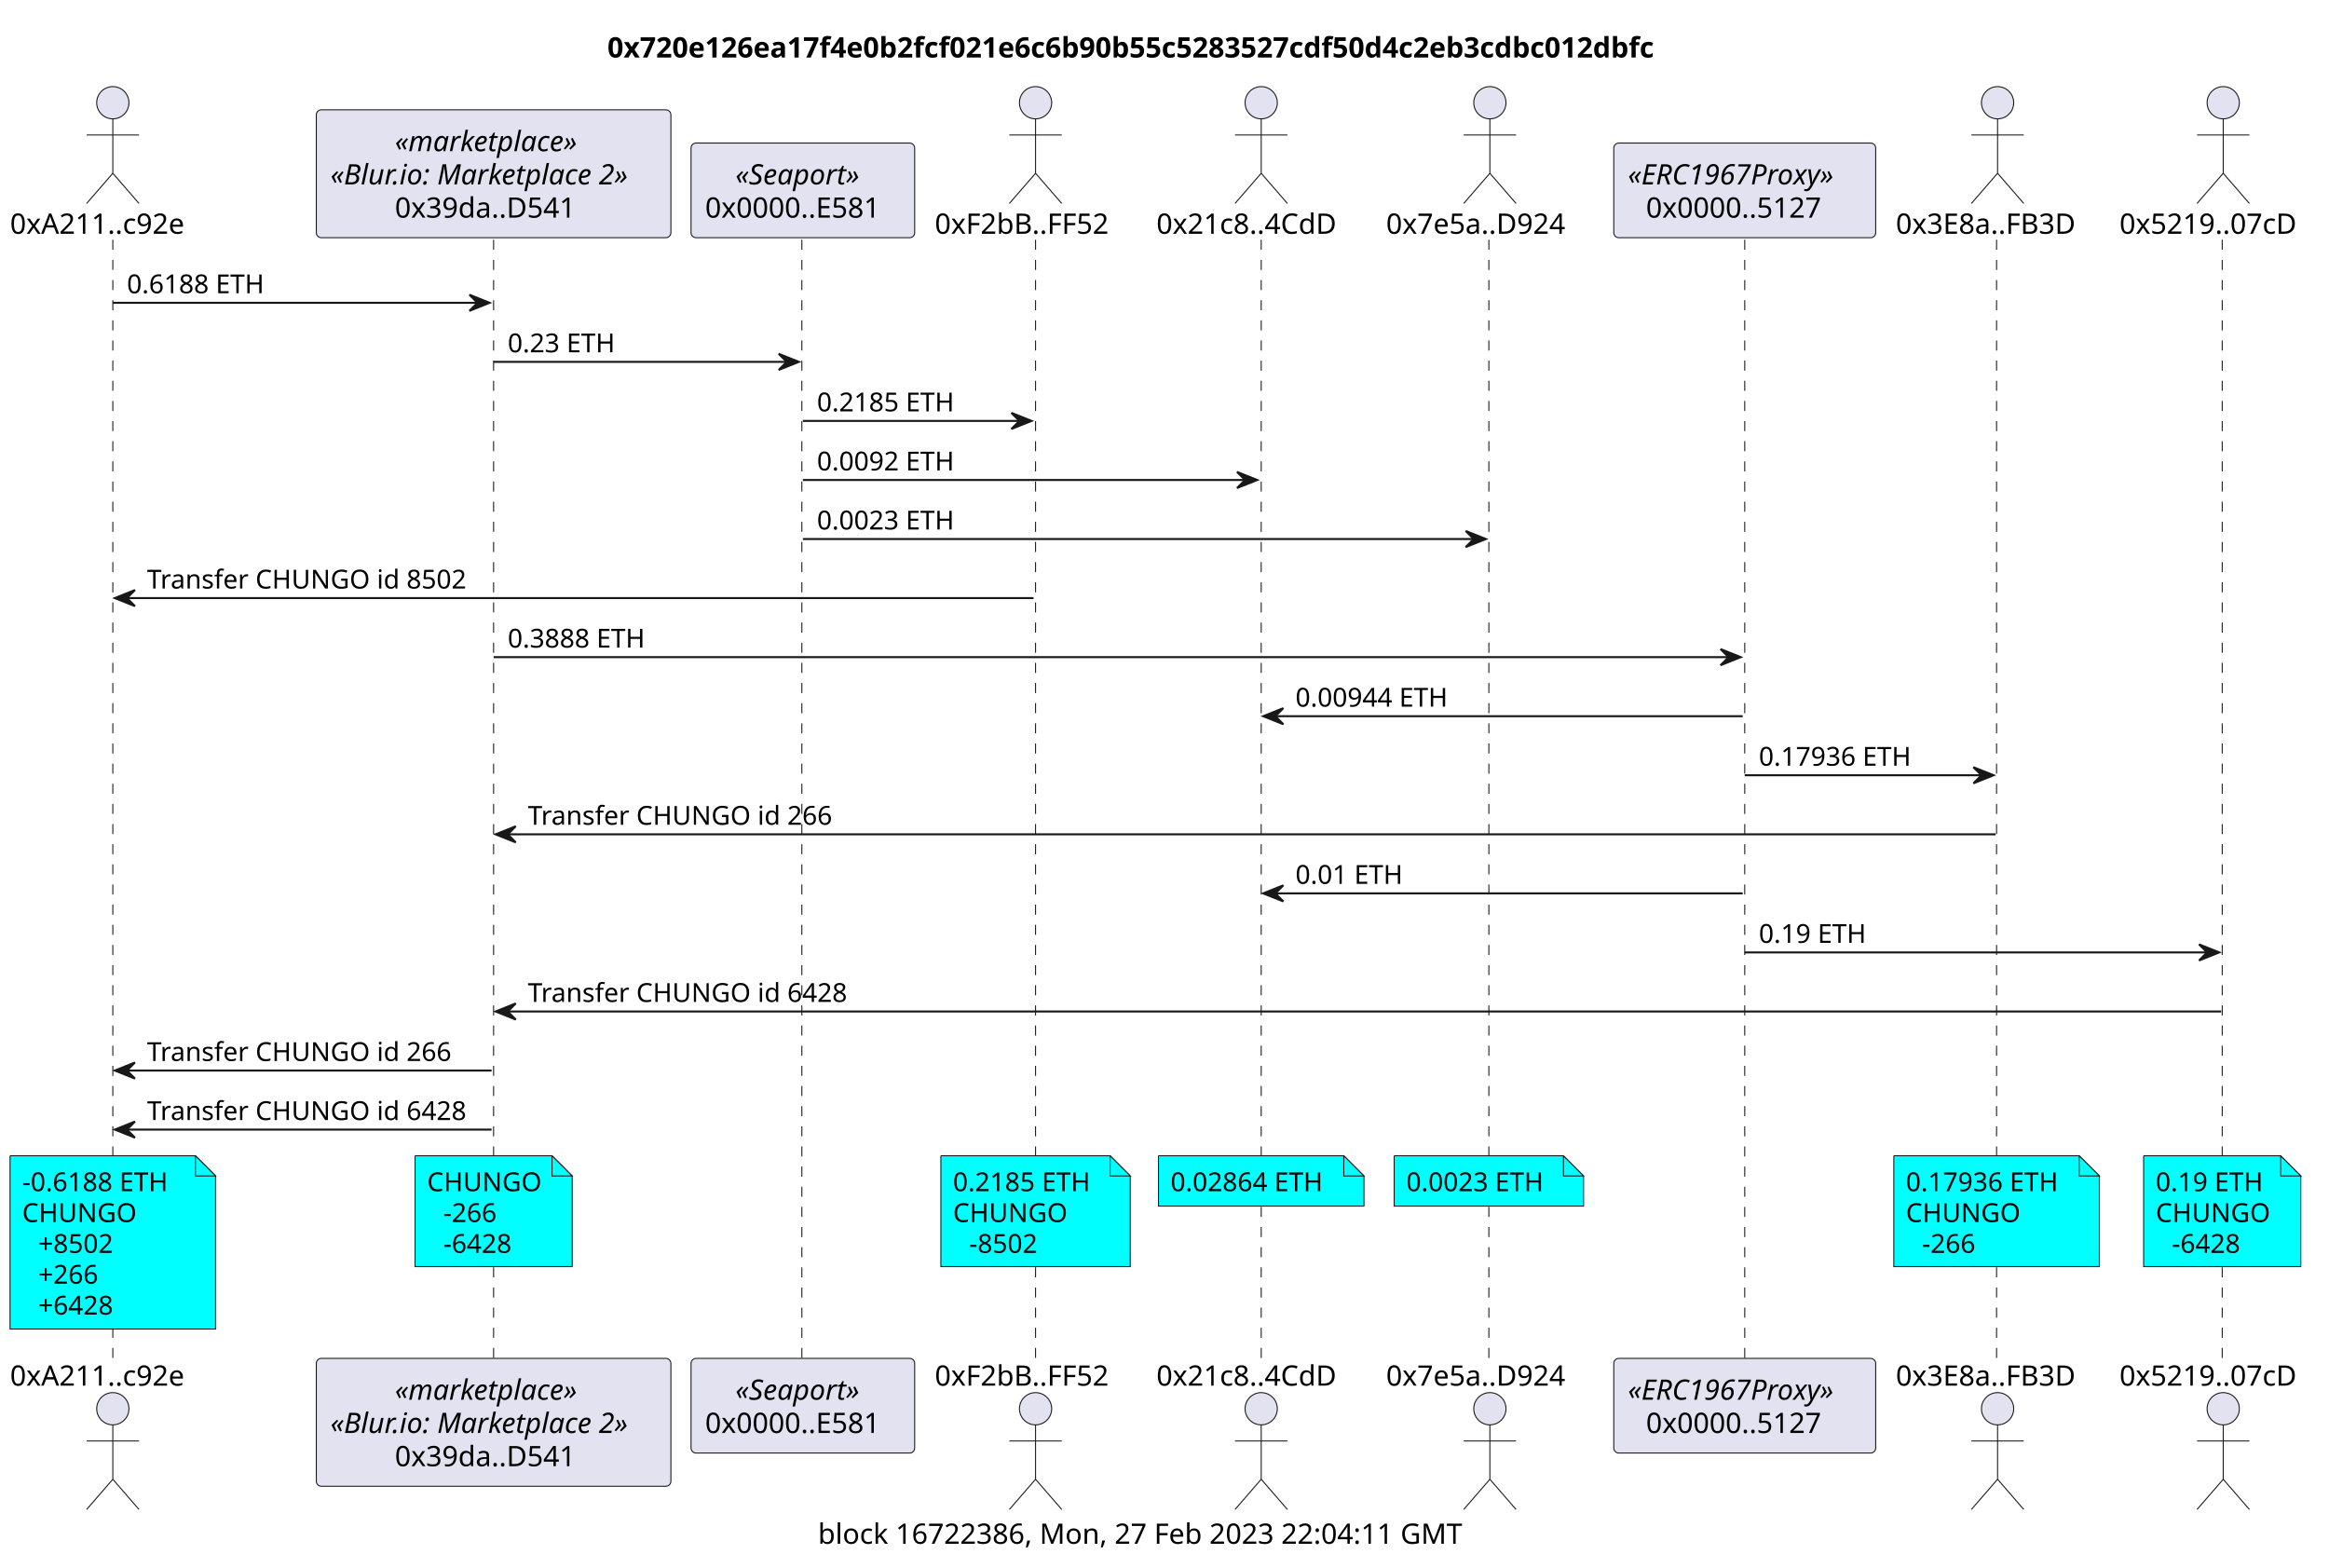
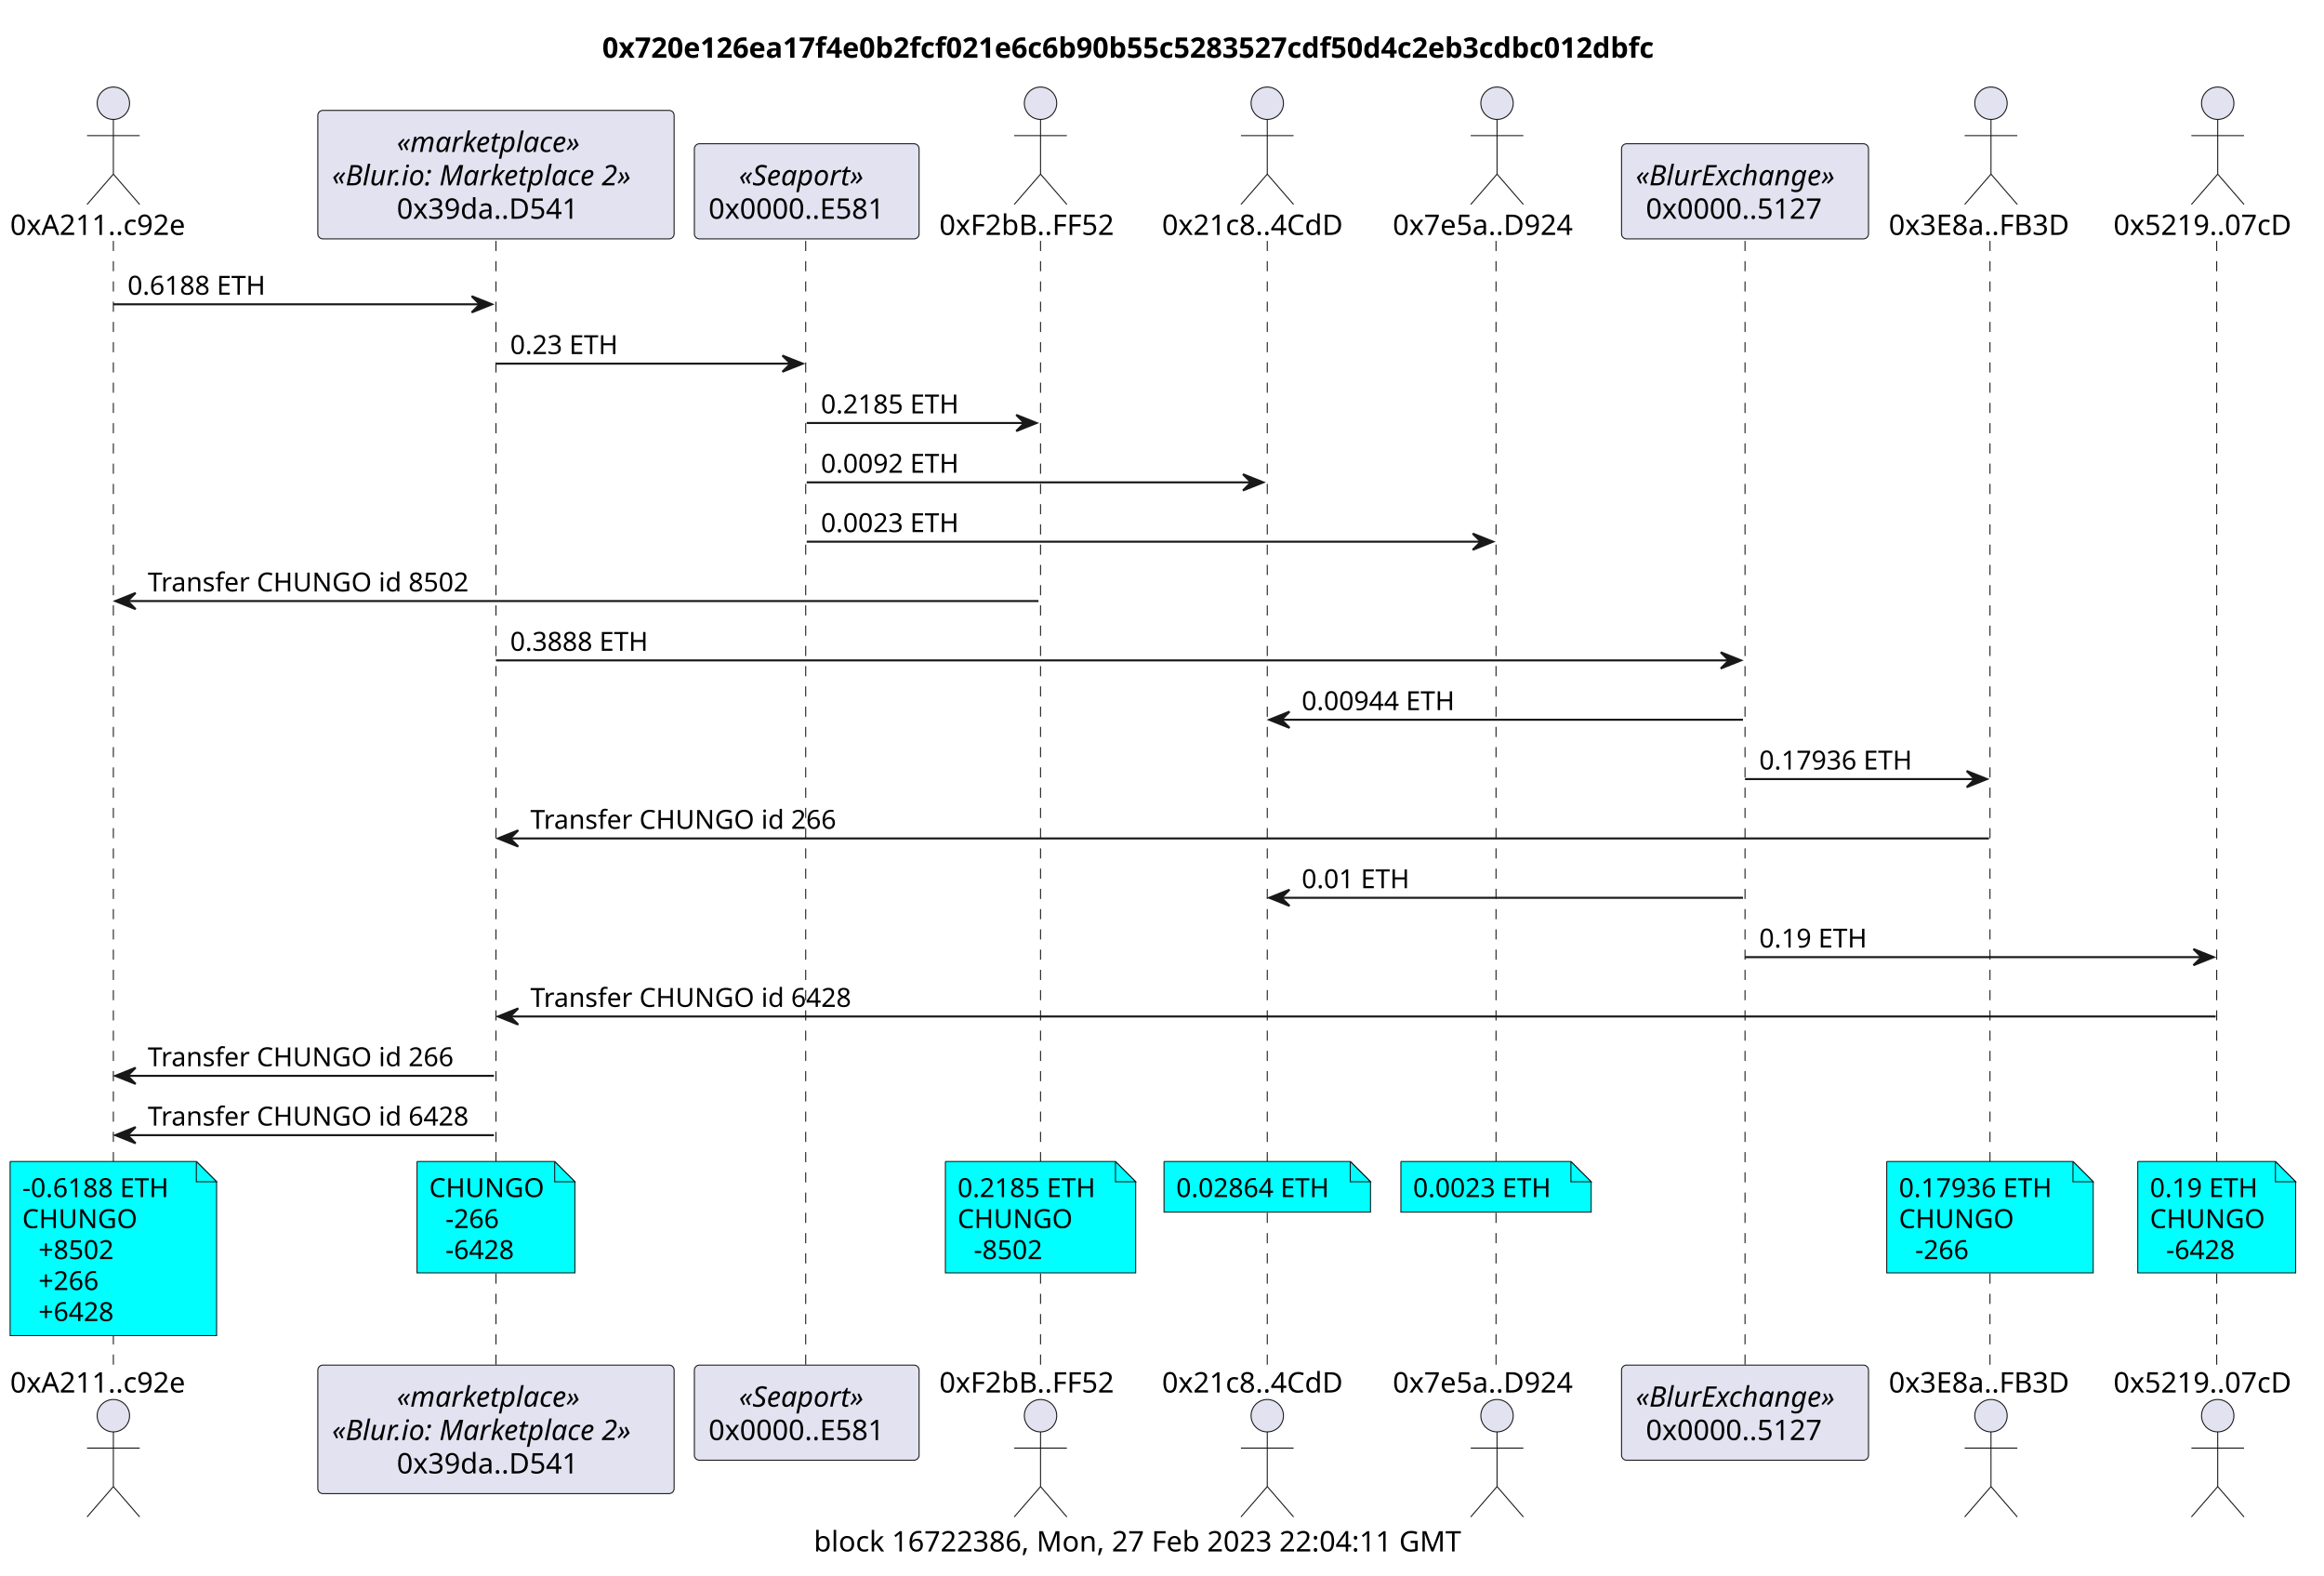
- <svg xmlns="http://www.w3.org/2000/svg" contentStyleType="text/css" height="778px" preserveAspectRatio="none" style="width:1156px;height:778px;background:#FFFFFF;" version="1.1" viewBox="0 0 1156 778" width="1156px" zoomAndPan="magnify">
+ <svg xmlns="http://www.w3.org/2000/svg" contentStyleType="text/css" height="778px" preserveAspectRatio="none" style="width:1148px;height:778px;background:#FFFFFF;" version="1.1" viewBox="0 0 1148 778" width="1148px" zoomAndPan="magnify">
  <defs />
  <g>
-     <text fill="#000000" font-family="sans-serif" font-size="14" font-weight="bold" lengthAdjust="spacing" textLength="556" x="301.5" y="28.535">0x720e126ea17f4e0b2fcf021e6c6b90b55c5283527cdf50d4c2eb3cdbc012dbfc</text>
-     <text fill="#000000" font-family="sans-serif" font-size="14" lengthAdjust="spacing" textLength="347" x="406" y="766.211">block 16722386, Mon, 27 Feb 2023 22:04:11 GMT</text>
+     <text fill="#000000" font-family="sans-serif" font-size="14" font-weight="bold" lengthAdjust="spacing" textLength="556" x="297.5" y="28.535">0x720e126ea17f4e0b2fcf021e6c6b90b55c5283527cdf50d4c2eb3cdbc012dbfc</text>
+     <text fill="#000000" font-family="sans-serif" font-size="14" lengthAdjust="spacing" textLength="347" x="402" y="766.211">block 16722386, Mon, 27 Feb 2023 22:04:11 GMT</text>
    <line style="stroke:#181818;stroke-width:0.5;stroke-dasharray:5.0,5.0;" x1="56" x2="56" y1="118.977" y2="675.188" />
    <line style="stroke:#181818;stroke-width:0.5;stroke-dasharray:5.0,5.0;" x1="245" x2="245" y1="118.977" y2="675.188" />
    <line style="stroke:#181818;stroke-width:0.5;stroke-dasharray:5.0,5.0;" x1="398" x2="398" y1="118.977" y2="675.188" />
    <line style="stroke:#181818;stroke-width:0.5;stroke-dasharray:5.0,5.0;" x1="514" x2="514" y1="118.977" y2="675.188" />
    <line style="stroke:#181818;stroke-width:0.5;stroke-dasharray:5.0,5.0;" x1="626" x2="626" y1="118.977" y2="675.188" />
    <line style="stroke:#181818;stroke-width:0.5;stroke-dasharray:5.0,5.0;" x1="739" x2="739" y1="118.977" y2="675.188" />
-     <line style="stroke:#181818;stroke-width:0.5;stroke-dasharray:5.0,5.0;" x1="866" x2="866" y1="118.977" y2="675.188" />
-     <line style="stroke:#181818;stroke-width:0.5;stroke-dasharray:5.0,5.0;" x1="991" x2="991" y1="118.977" y2="675.188" />
-     <line style="stroke:#181818;stroke-width:0.5;stroke-dasharray:5.0,5.0;" x1="1103" x2="1103" y1="118.977" y2="675.188" />
+     <line style="stroke:#181818;stroke-width:0.5;stroke-dasharray:5.0,5.0;" x1="862" x2="862" y1="118.977" y2="675.188" />
+     <line style="stroke:#181818;stroke-width:0.5;stroke-dasharray:5.0,5.0;" x1="983" x2="983" y1="118.977" y2="675.188" />
+     <line style="stroke:#181818;stroke-width:0.5;stroke-dasharray:5.0,5.0;" x1="1095" x2="1095" y1="118.977" y2="675.188" />
    <text fill="#000000" font-family="sans-serif" font-size="14" lengthAdjust="spacing" textLength="96" x="5" y="116.023">0xA211..c92e</text>
    <ellipse cx="56" cy="50.988" fill="#E2E2F0" rx="8" ry="8" style="stroke:#181818;stroke-width:0.5;" />
    <path d="M56,58.988 L56,85.988 M43,66.988 L69,66.988 M56,85.988 L43,100.988 M56,85.988 L69,100.988 " fill="none" style="stroke:#181818;stroke-width:0.5;" />
    <text fill="#000000" font-family="sans-serif" font-size="14" lengthAdjust="spacing" textLength="96" x="5" y="687.723">0xA211..c92e</text>
    <ellipse cx="56" cy="699.176" fill="#E2E2F0" rx="8" ry="8" style="stroke:#181818;stroke-width:0.5;" />
    <path d="M56,707.176 L56,734.176 M43,715.176 L69,715.176 M56,734.176 L43,749.176 M56,734.176 L69,749.176 " fill="none" style="stroke:#181818;stroke-width:0.5;" />
    <rect fill="#E2E2F0" height="63.465" rx="2.5" ry="2.5" style="stroke:#181818;stroke-width:0.5;" width="176" x="157" y="54.512" />
    <text fill="#000000" font-family="sans-serif" font-size="14" font-style="italic" lengthAdjust="spacing" textLength="98" x="196" y="75.047">«marketplace»</text>
    <text fill="#000000" font-family="sans-serif" font-size="14" font-style="italic" lengthAdjust="spacing" textLength="162" x="164" y="91.535">«Blur.io: Marketplace 2»</text>
    <text fill="#000000" font-family="sans-serif" font-size="14" lengthAdjust="spacing" textLength="98" x="196" y="108.023">0x39da..D541</text>
    <rect fill="#E2E2F0" height="63.465" rx="2.5" ry="2.5" style="stroke:#181818;stroke-width:0.5;" width="176" x="157" y="674.188" />
    <text fill="#000000" font-family="sans-serif" font-size="14" font-style="italic" lengthAdjust="spacing" textLength="98" x="196" y="694.723">«marketplace»</text>
    <text fill="#000000" font-family="sans-serif" font-size="14" font-style="italic" lengthAdjust="spacing" textLength="162" x="164" y="711.211">«Blur.io: Marketplace 2»</text>
    <text fill="#000000" font-family="sans-serif" font-size="14" lengthAdjust="spacing" textLength="98" x="196" y="727.699">0x39da..D541</text>
    <rect fill="#E2E2F0" height="46.977" rx="2.5" ry="2.5" style="stroke:#181818;stroke-width:0.5;" width="111" x="343" y="71" />
    <text fill="#000000" font-family="sans-serif" font-size="14" font-style="italic" lengthAdjust="spacing" textLength="67" x="365" y="91.535">«Seaport»</text>
    <text fill="#000000" font-family="sans-serif" font-size="14" lengthAdjust="spacing" textLength="97" x="350" y="108.023">0x0000..E581</text>
    <rect fill="#E2E2F0" height="46.977" rx="2.5" ry="2.5" style="stroke:#181818;stroke-width:0.5;" width="111" x="343" y="674.188" />
    <text fill="#000000" font-family="sans-serif" font-size="14" font-style="italic" lengthAdjust="spacing" textLength="67" x="365" y="694.723">«Seaport»</text>
    <text fill="#000000" font-family="sans-serif" font-size="14" lengthAdjust="spacing" textLength="97" x="350" y="711.211">0x0000..E581</text>
    <text fill="#000000" font-family="sans-serif" font-size="14" lengthAdjust="spacing" textLength="94" x="464" y="116.023">0xF2bB..FF52</text>
    <ellipse cx="514" cy="50.988" fill="#E2E2F0" rx="8" ry="8" style="stroke:#181818;stroke-width:0.5;" />
    <path d="M514,58.988 L514,85.988 M501,66.988 L527,66.988 M514,85.988 L501,100.988 M514,85.988 L527,100.988 " fill="none" style="stroke:#181818;stroke-width:0.5;" />
    <text fill="#000000" font-family="sans-serif" font-size="14" lengthAdjust="spacing" textLength="94" x="464" y="687.723">0xF2bB..FF52</text>
    <ellipse cx="514" cy="699.176" fill="#E2E2F0" rx="8" ry="8" style="stroke:#181818;stroke-width:0.5;" />
    <path d="M514,707.176 L514,734.176 M501,715.176 L527,715.176 M514,734.176 L501,749.176 M514,734.176 L527,749.176 " fill="none" style="stroke:#181818;stroke-width:0.5;" />
    <text fill="#000000" font-family="sans-serif" font-size="14" lengthAdjust="spacing" textLength="98" x="574" y="116.023">0x21c8..4CdD</text>
    <ellipse cx="626" cy="50.988" fill="#E2E2F0" rx="8" ry="8" style="stroke:#181818;stroke-width:0.5;" />
    <path d="M626,58.988 L626,85.988 M613,66.988 L639,66.988 M626,85.988 L613,100.988 M626,85.988 L639,100.988 " fill="none" style="stroke:#181818;stroke-width:0.5;" />
    <text fill="#000000" font-family="sans-serif" font-size="14" lengthAdjust="spacing" textLength="98" x="574" y="687.723">0x21c8..4CdD</text>
    <ellipse cx="626" cy="699.176" fill="#E2E2F0" rx="8" ry="8" style="stroke:#181818;stroke-width:0.5;" />
    <path d="M626,707.176 L626,734.176 M613,715.176 L639,715.176 M626,734.176 L613,749.176 M626,734.176 L639,749.176 " fill="none" style="stroke:#181818;stroke-width:0.5;" />
    <text fill="#000000" font-family="sans-serif" font-size="14" lengthAdjust="spacing" textLength="97" x="688" y="116.023">0x7e5a..D924</text>
    <ellipse cx="739.5" cy="50.988" fill="#E2E2F0" rx="8" ry="8" style="stroke:#181818;stroke-width:0.5;" />
    <path d="M739.5,58.988 L739.5,85.988 M726.5,66.988 L752.5,66.988 M739.5,85.988 L726.5,100.988 M739.5,85.988 L752.5,100.988 " fill="none" style="stroke:#181818;stroke-width:0.5;" />
    <text fill="#000000" font-family="sans-serif" font-size="14" lengthAdjust="spacing" textLength="97" x="688" y="687.723">0x7e5a..D924</text>
    <ellipse cx="739.5" cy="699.176" fill="#E2E2F0" rx="8" ry="8" style="stroke:#181818;stroke-width:0.5;" />
    <path d="M739.5,707.176 L739.5,734.176 M726.5,715.176 L752.5,715.176 M739.5,734.176 L726.5,749.176 M739.5,734.176 L752.5,749.176 " fill="none" style="stroke:#181818;stroke-width:0.5;" />
-     <rect fill="#E2E2F0" height="46.977" rx="2.5" ry="2.5" style="stroke:#181818;stroke-width:0.5;" width="130" x="801" y="71" />
-     <text fill="#000000" font-family="sans-serif" font-size="14" font-style="italic" lengthAdjust="spacing" textLength="116" x="808" y="91.535">«ERC1967Proxy»</text>
-     <text fill="#000000" font-family="sans-serif" font-size="14" lengthAdjust="spacing" textLength="98" x="817" y="108.023">0x0000..5127</text>
-     <rect fill="#E2E2F0" height="46.977" rx="2.5" ry="2.5" style="stroke:#181818;stroke-width:0.5;" width="130" x="801" y="674.188" />
-     <text fill="#000000" font-family="sans-serif" font-size="14" font-style="italic" lengthAdjust="spacing" textLength="116" x="808" y="694.723">«ERC1967Proxy»</text>
-     <text fill="#000000" font-family="sans-serif" font-size="14" lengthAdjust="spacing" textLength="98" x="817" y="711.211">0x0000..5127</text>
-     <text fill="#000000" font-family="sans-serif" font-size="14" lengthAdjust="spacing" textLength="95" x="941" y="116.023">0x3E8a..FB3D</text>
-     <ellipse cx="991.5" cy="50.988" fill="#E2E2F0" rx="8" ry="8" style="stroke:#181818;stroke-width:0.5;" />
-     <path d="M991.5,58.988 L991.5,85.988 M978.5,66.988 L1004.5,66.988 M991.5,85.988 L978.5,100.988 M991.5,85.988 L1004.5,100.988 " fill="none" style="stroke:#181818;stroke-width:0.5;" />
-     <text fill="#000000" font-family="sans-serif" font-size="14" lengthAdjust="spacing" textLength="95" x="941" y="687.723">0x3E8a..FB3D</text>
-     <ellipse cx="991.5" cy="699.176" fill="#E2E2F0" rx="8" ry="8" style="stroke:#181818;stroke-width:0.5;" />
-     <path d="M991.5,707.176 L991.5,734.176 M978.5,715.176 L1004.5,715.176 M991.5,734.176 L978.5,749.176 M991.5,734.176 L1004.5,749.176 " fill="none" style="stroke:#181818;stroke-width:0.5;" />
-     <text fill="#000000" font-family="sans-serif" font-size="14" lengthAdjust="spacing" textLength="97" x="1052" y="116.023">0x5219..07cD</text>
-     <ellipse cx="1103.5" cy="50.988" fill="#E2E2F0" rx="8" ry="8" style="stroke:#181818;stroke-width:0.5;" />
-     <path d="M1103.5,58.988 L1103.5,85.988 M1090.5,66.988 L1116.5,66.988 M1103.5,85.988 L1090.5,100.988 M1103.5,85.988 L1116.5,100.988 " fill="none" style="stroke:#181818;stroke-width:0.5;" />
-     <text fill="#000000" font-family="sans-serif" font-size="14" lengthAdjust="spacing" textLength="97" x="1052" y="687.723">0x5219..07cD</text>
-     <ellipse cx="1103.5" cy="699.176" fill="#E2E2F0" rx="8" ry="8" style="stroke:#181818;stroke-width:0.5;" />
-     <path d="M1103.5,707.176 L1103.5,734.176 M1090.5,715.176 L1116.5,715.176 M1103.5,734.176 L1090.5,749.176 M1103.5,734.176 L1116.5,749.176 " fill="none" style="stroke:#181818;stroke-width:0.5;" />
+     <rect fill="#E2E2F0" height="46.977" rx="2.5" ry="2.5" style="stroke:#181818;stroke-width:0.5;" width="122" x="801" y="71" />
+     <text fill="#000000" font-family="sans-serif" font-size="14" font-style="italic" lengthAdjust="spacing" textLength="108" x="808" y="91.535">«BlurExchange»</text>
+     <text fill="#000000" font-family="sans-serif" font-size="14" lengthAdjust="spacing" textLength="98" x="813" y="108.023">0x0000..5127</text>
+     <rect fill="#E2E2F0" height="46.977" rx="2.5" ry="2.5" style="stroke:#181818;stroke-width:0.5;" width="122" x="801" y="674.188" />
+     <text fill="#000000" font-family="sans-serif" font-size="14" font-style="italic" lengthAdjust="spacing" textLength="108" x="808" y="694.723">«BlurExchange»</text>
+     <text fill="#000000" font-family="sans-serif" font-size="14" lengthAdjust="spacing" textLength="98" x="813" y="711.211">0x0000..5127</text>
+     <text fill="#000000" font-family="sans-serif" font-size="14" lengthAdjust="spacing" textLength="95" x="933" y="116.023">0x3E8a..FB3D</text>
+     <ellipse cx="983.5" cy="50.988" fill="#E2E2F0" rx="8" ry="8" style="stroke:#181818;stroke-width:0.5;" />
+     <path d="M983.5,58.988 L983.5,85.988 M970.5,66.988 L996.5,66.988 M983.5,85.988 L970.5,100.988 M983.5,85.988 L996.5,100.988 " fill="none" style="stroke:#181818;stroke-width:0.5;" />
+     <text fill="#000000" font-family="sans-serif" font-size="14" lengthAdjust="spacing" textLength="95" x="933" y="687.723">0x3E8a..FB3D</text>
+     <ellipse cx="983.5" cy="699.176" fill="#E2E2F0" rx="8" ry="8" style="stroke:#181818;stroke-width:0.5;" />
+     <path d="M983.5,707.176 L983.5,734.176 M970.5,715.176 L996.5,715.176 M983.5,734.176 L970.5,749.176 M983.5,734.176 L996.5,749.176 " fill="none" style="stroke:#181818;stroke-width:0.5;" />
+     <text fill="#000000" font-family="sans-serif" font-size="14" lengthAdjust="spacing" textLength="97" x="1044" y="116.023">0x5219..07cD</text>
+     <ellipse cx="1095.5" cy="50.988" fill="#E2E2F0" rx="8" ry="8" style="stroke:#181818;stroke-width:0.5;" />
+     <path d="M1095.5,58.988 L1095.5,85.988 M1082.5,66.988 L1108.5,66.988 M1095.5,85.988 L1082.5,100.988 M1095.5,85.988 L1108.5,100.988 " fill="none" style="stroke:#181818;stroke-width:0.5;" />
+     <text fill="#000000" font-family="sans-serif" font-size="14" lengthAdjust="spacing" textLength="97" x="1044" y="687.723">0x5219..07cD</text>
+     <ellipse cx="1095.5" cy="699.176" fill="#E2E2F0" rx="8" ry="8" style="stroke:#181818;stroke-width:0.5;" />
+     <path d="M1095.5,707.176 L1095.5,734.176 M1082.5,715.176 L1108.5,715.176 M1095.5,734.176 L1082.5,749.176 M1095.5,734.176 L1108.5,749.176 " fill="none" style="stroke:#181818;stroke-width:0.5;" />
    <polygon fill="#181818" points="233,146.287,243,150.287,233,154.287,237,150.287" style="stroke:#181818;stroke-width:1.0;" />
    <line style="stroke:#181818;stroke-width:1.0;" x1="56" x2="239" y1="150.287" y2="150.287" />
    <text fill="#000000" font-family="sans-serif" font-size="13" lengthAdjust="spacing" textLength="73" x="63" y="145.545">0.6188 ETH</text>
    <polygon fill="#181818" points="386.5,175.598,396.5,179.598,386.5,183.598,390.5,179.598" style="stroke:#181818;stroke-width:1.0;" />
    <line style="stroke:#181818;stroke-width:1.0;" x1="245" x2="392.5" y1="179.598" y2="179.598" />
    <text fill="#000000" font-family="sans-serif" font-size="13" lengthAdjust="spacing" textLength="57" x="252" y="174.856">0.23 ETH</text>
    <polygon fill="#181818" points="502,204.908,512,208.908,502,212.908,506,208.908" style="stroke:#181818;stroke-width:1.0;" />
    <line style="stroke:#181818;stroke-width:1.0;" x1="398.5" x2="508" y1="208.908" y2="208.908" />
    <text fill="#000000" font-family="sans-serif" font-size="13" lengthAdjust="spacing" textLength="73" x="405.5" y="204.166">0.2185 ETH</text>
    <polygon fill="#181818" points="614,234.219,624,238.219,614,242.219,618,238.219" style="stroke:#181818;stroke-width:1.0;" />
    <line style="stroke:#181818;stroke-width:1.0;" x1="398.5" x2="620" y1="238.219" y2="238.219" />
    <text fill="#000000" font-family="sans-serif" font-size="13" lengthAdjust="spacing" textLength="73" x="405.5" y="233.477">0.0092 ETH</text>
    <polygon fill="#181818" points="727.5,263.529,737.5,267.529,727.5,271.529,731.5,267.529" style="stroke:#181818;stroke-width:1.0;" />
    <line style="stroke:#181818;stroke-width:1.0;" x1="398.5" x2="733.5" y1="267.529" y2="267.529" />
    <text fill="#000000" font-family="sans-serif" font-size="13" lengthAdjust="spacing" textLength="73" x="405.5" y="262.787">0.0023 ETH</text>
    <polygon fill="#181818" points="67,292.84,57,296.84,67,300.84,63,296.84" style="stroke:#181818;stroke-width:1.0;" />
    <line style="stroke:#181818;stroke-width:1.0;" x1="61" x2="513" y1="296.84" y2="296.84" />
    <text fill="#000000" font-family="sans-serif" font-size="13" lengthAdjust="spacing" textLength="165" x="73" y="292.098">Transfer CHUNGO id 8502</text>
-     <polygon fill="#181818" points="854,322.15,864,326.15,854,330.15,858,326.15" style="stroke:#181818;stroke-width:1.0;" />
-     <line style="stroke:#181818;stroke-width:1.0;" x1="245" x2="860" y1="326.15" y2="326.15" />
+     <polygon fill="#181818" points="850,322.15,860,326.15,850,330.15,854,326.15" style="stroke:#181818;stroke-width:1.0;" />
+     <line style="stroke:#181818;stroke-width:1.0;" x1="245" x2="856" y1="326.15" y2="326.15" />
    <text fill="#000000" font-family="sans-serif" font-size="13" lengthAdjust="spacing" textLength="73" x="252" y="321.408">0.3888 ETH</text>
    <polygon fill="#181818" points="637,351.461,627,355.461,637,359.461,633,355.461" style="stroke:#181818;stroke-width:1.0;" />
-     <line style="stroke:#181818;stroke-width:1.0;" x1="631" x2="865" y1="355.461" y2="355.461" />
+     <line style="stroke:#181818;stroke-width:1.0;" x1="631" x2="861" y1="355.461" y2="355.461" />
    <text fill="#000000" font-family="sans-serif" font-size="13" lengthAdjust="spacing" textLength="81" x="643" y="350.719">0.00944 ETH</text>
-     <polygon fill="#181818" points="979.5,380.772,989.5,384.772,979.5,388.772,983.5,384.772" style="stroke:#181818;stroke-width:1.0;" />
-     <line style="stroke:#181818;stroke-width:1.0;" x1="866" x2="985.5" y1="384.772" y2="384.772" />
-     <text fill="#000000" font-family="sans-serif" font-size="13" lengthAdjust="spacing" textLength="81" x="873" y="380.029">0.17936 ETH</text>
+     <polygon fill="#181818" points="971.5,380.772,981.5,384.772,971.5,388.772,975.5,384.772" style="stroke:#181818;stroke-width:1.0;" />
+     <line style="stroke:#181818;stroke-width:1.0;" x1="862" x2="977.5" y1="384.772" y2="384.772" />
+     <text fill="#000000" font-family="sans-serif" font-size="13" lengthAdjust="spacing" textLength="81" x="869" y="380.029">0.17936 ETH</text>
    <polygon fill="#181818" points="256,410.082,246,414.082,256,418.082,252,414.082" style="stroke:#181818;stroke-width:1.0;" />
-     <line style="stroke:#181818;stroke-width:1.0;" x1="250" x2="990.5" y1="414.082" y2="414.082" />
+     <line style="stroke:#181818;stroke-width:1.0;" x1="250" x2="982.5" y1="414.082" y2="414.082" />
    <text fill="#000000" font-family="sans-serif" font-size="13" lengthAdjust="spacing" textLength="157" x="262" y="409.34">Transfer CHUNGO id 266</text>
    <polygon fill="#181818" points="637,439.393,627,443.393,637,447.393,633,443.393" style="stroke:#181818;stroke-width:1.0;" />
-     <line style="stroke:#181818;stroke-width:1.0;" x1="631" x2="865" y1="443.393" y2="443.393" />
+     <line style="stroke:#181818;stroke-width:1.0;" x1="631" x2="861" y1="443.393" y2="443.393" />
    <text fill="#000000" font-family="sans-serif" font-size="13" lengthAdjust="spacing" textLength="57" x="643" y="438.65">0.01 ETH</text>
-     <polygon fill="#181818" points="1091.5,468.703,1101.5,472.703,1091.5,476.703,1095.5,472.703" style="stroke:#181818;stroke-width:1.0;" />
-     <line style="stroke:#181818;stroke-width:1.0;" x1="866" x2="1097.5" y1="472.703" y2="472.703" />
-     <text fill="#000000" font-family="sans-serif" font-size="13" lengthAdjust="spacing" textLength="57" x="873" y="467.961">0.19 ETH</text>
+     <polygon fill="#181818" points="1083.5,468.703,1093.5,472.703,1083.5,476.703,1087.5,472.703" style="stroke:#181818;stroke-width:1.0;" />
+     <line style="stroke:#181818;stroke-width:1.0;" x1="862" x2="1089.5" y1="472.703" y2="472.703" />
+     <text fill="#000000" font-family="sans-serif" font-size="13" lengthAdjust="spacing" textLength="57" x="869" y="467.961">0.19 ETH</text>
    <polygon fill="#181818" points="256,498.014,246,502.014,256,506.014,252,502.014" style="stroke:#181818;stroke-width:1.0;" />
-     <line style="stroke:#181818;stroke-width:1.0;" x1="250" x2="1102.5" y1="502.014" y2="502.014" />
+     <line style="stroke:#181818;stroke-width:1.0;" x1="250" x2="1094.5" y1="502.014" y2="502.014" />
    <text fill="#000000" font-family="sans-serif" font-size="13" lengthAdjust="spacing" textLength="165" x="262" y="497.272">Transfer CHUNGO id 6428</text>
    <polygon fill="#181818" points="67,527.324,57,531.324,67,535.324,63,531.324" style="stroke:#181818;stroke-width:1.0;" />
    <line style="stroke:#181818;stroke-width:1.0;" x1="61" x2="244" y1="531.324" y2="531.324" />
    <text fill="#000000" font-family="sans-serif" font-size="13" lengthAdjust="spacing" textLength="157" x="73" y="526.582">Transfer CHUNGO id 266</text>
    <polygon fill="#181818" points="67,556.635,57,560.635,67,564.635,63,560.635" style="stroke:#181818;stroke-width:1.0;" />
    <line style="stroke:#181818;stroke-width:1.0;" x1="61" x2="244" y1="560.635" y2="560.635" />
    <text fill="#000000" font-family="sans-serif" font-size="13" lengthAdjust="spacing" textLength="165" x="73" y="555.893">Transfer CHUNGO id 6428</text>
    <path d="M5,573.635 L5,659.635 L107,659.635 L107,583.635 L97,573.635 L5,573.635 " fill="#00FFFF" style="stroke:#181818;stroke-width:0.5;" />
    <path d="M97,573.635 L97,583.635 L107,583.635 L97,573.635 " fill="#00FFFF" style="stroke:#181818;stroke-width:0.5;" />
    <text fill="#000000" font-family="sans-serif" font-size="13" lengthAdjust="spacing" textLength="81" x="11" y="591.203">-0.6188 ETH</text>
    <text fill="#000000" font-family="sans-serif" font-size="13" lengthAdjust="spacing" textLength="57" x="11" y="606.514">CHUNGO</text>
    <text fill="#000000" font-family="sans-serif" font-size="13" lengthAdjust="spacing" textLength="42" x="19" y="621.824">+8502</text>
    <text fill="#000000" font-family="sans-serif" font-size="13" lengthAdjust="spacing" textLength="34" x="19" y="637.135">+266</text>
    <text fill="#000000" font-family="sans-serif" font-size="13" lengthAdjust="spacing" textLength="42" x="19" y="652.445">+6428</text>
    <path d="M206,573.635 L206,628.635 L284,628.635 L284,583.635 L274,573.635 L206,573.635 " fill="#00FFFF" style="stroke:#181818;stroke-width:0.5;" />
    <path d="M274,573.635 L274,583.635 L284,583.635 L274,573.635 " fill="#00FFFF" style="stroke:#181818;stroke-width:0.5;" />
    <text fill="#000000" font-family="sans-serif" font-size="13" lengthAdjust="spacing" textLength="57" x="212" y="591.203">CHUNGO</text>
    <text fill="#000000" font-family="sans-serif" font-size="13" lengthAdjust="spacing" textLength="32" x="220" y="606.514">-266</text>
    <text fill="#000000" font-family="sans-serif" font-size="13" lengthAdjust="spacing" textLength="40" x="220" y="621.824">-6428</text>
    <path d="M467,573.635 L467,628.635 L561,628.635 L561,583.635 L551,573.635 L467,573.635 " fill="#00FFFF" style="stroke:#181818;stroke-width:0.5;" />
    <path d="M551,573.635 L551,583.635 L561,583.635 L551,573.635 " fill="#00FFFF" style="stroke:#181818;stroke-width:0.5;" />
    <text fill="#000000" font-family="sans-serif" font-size="13" lengthAdjust="spacing" textLength="73" x="473" y="591.203">0.2185 ETH</text>
    <text fill="#000000" font-family="sans-serif" font-size="13" lengthAdjust="spacing" textLength="57" x="473" y="606.514">CHUNGO</text>
    <text fill="#000000" font-family="sans-serif" font-size="13" lengthAdjust="spacing" textLength="40" x="481" y="621.824">-8502</text>
    <path d="M575,573.635 L575,598.635 L677,598.635 L677,583.635 L667,573.635 L575,573.635 " fill="#00FFFF" style="stroke:#181818;stroke-width:0.5;" />
    <path d="M667,573.635 L667,583.635 L677,583.635 L667,573.635 " fill="#00FFFF" style="stroke:#181818;stroke-width:0.5;" />
    <text fill="#000000" font-family="sans-serif" font-size="13" lengthAdjust="spacing" textLength="81" x="581" y="591.203">0.02864 ETH</text>
    <path d="M692,573.635 L692,598.635 L786,598.635 L786,583.635 L776,573.635 L692,573.635 " fill="#00FFFF" style="stroke:#181818;stroke-width:0.5;" />
    <path d="M776,573.635 L776,583.635 L786,583.635 L776,573.635 " fill="#00FFFF" style="stroke:#181818;stroke-width:0.5;" />
    <text fill="#000000" font-family="sans-serif" font-size="13" lengthAdjust="spacing" textLength="73" x="698" y="591.203">0.0023 ETH</text>
-     <path d="M940,573.635 L940,628.635 L1042,628.635 L1042,583.635 L1032,573.635 L940,573.635 " fill="#00FFFF" style="stroke:#181818;stroke-width:0.5;" />
-     <path d="M1032,573.635 L1032,583.635 L1042,583.635 L1032,573.635 " fill="#00FFFF" style="stroke:#181818;stroke-width:0.5;" />
-     <text fill="#000000" font-family="sans-serif" font-size="13" lengthAdjust="spacing" textLength="81" x="946" y="591.203">0.17936 ETH</text>
-     <text fill="#000000" font-family="sans-serif" font-size="13" lengthAdjust="spacing" textLength="57" x="946" y="606.514">CHUNGO</text>
-     <text fill="#000000" font-family="sans-serif" font-size="13" lengthAdjust="spacing" textLength="32" x="954" y="621.824">-266</text>
-     <path d="M1064,573.635 L1064,628.635 L1142,628.635 L1142,583.635 L1132,573.635 L1064,573.635 " fill="#00FFFF" style="stroke:#181818;stroke-width:0.5;" />
-     <path d="M1132,573.635 L1132,583.635 L1142,583.635 L1132,573.635 " fill="#00FFFF" style="stroke:#181818;stroke-width:0.5;" />
-     <text fill="#000000" font-family="sans-serif" font-size="13" lengthAdjust="spacing" textLength="57" x="1070" y="591.203">0.19 ETH</text>
-     <text fill="#000000" font-family="sans-serif" font-size="13" lengthAdjust="spacing" textLength="57" x="1070" y="606.514">CHUNGO</text>
-     <text fill="#000000" font-family="sans-serif" font-size="13" lengthAdjust="spacing" textLength="40" x="1078" y="621.824">-6428</text>
+     <path d="M932,573.635 L932,628.635 L1034,628.635 L1034,583.635 L1024,573.635 L932,573.635 " fill="#00FFFF" style="stroke:#181818;stroke-width:0.5;" />
+     <path d="M1024,573.635 L1024,583.635 L1034,583.635 L1024,573.635 " fill="#00FFFF" style="stroke:#181818;stroke-width:0.5;" />
+     <text fill="#000000" font-family="sans-serif" font-size="13" lengthAdjust="spacing" textLength="81" x="938" y="591.203">0.17936 ETH</text>
+     <text fill="#000000" font-family="sans-serif" font-size="13" lengthAdjust="spacing" textLength="57" x="938" y="606.514">CHUNGO</text>
+     <text fill="#000000" font-family="sans-serif" font-size="13" lengthAdjust="spacing" textLength="32" x="946" y="621.824">-266</text>
+     <path d="M1056,573.635 L1056,628.635 L1134,628.635 L1134,583.635 L1124,573.635 L1056,573.635 " fill="#00FFFF" style="stroke:#181818;stroke-width:0.5;" />
+     <path d="M1124,573.635 L1124,583.635 L1134,583.635 L1124,573.635 " fill="#00FFFF" style="stroke:#181818;stroke-width:0.5;" />
+     <text fill="#000000" font-family="sans-serif" font-size="13" lengthAdjust="spacing" textLength="57" x="1062" y="591.203">0.19 ETH</text>
+     <text fill="#000000" font-family="sans-serif" font-size="13" lengthAdjust="spacing" textLength="57" x="1062" y="606.514">CHUNGO</text>
+     <text fill="#000000" font-family="sans-serif" font-size="13" lengthAdjust="spacing" textLength="40" x="1070" y="621.824">-6428</text>
  </g>
</svg>
